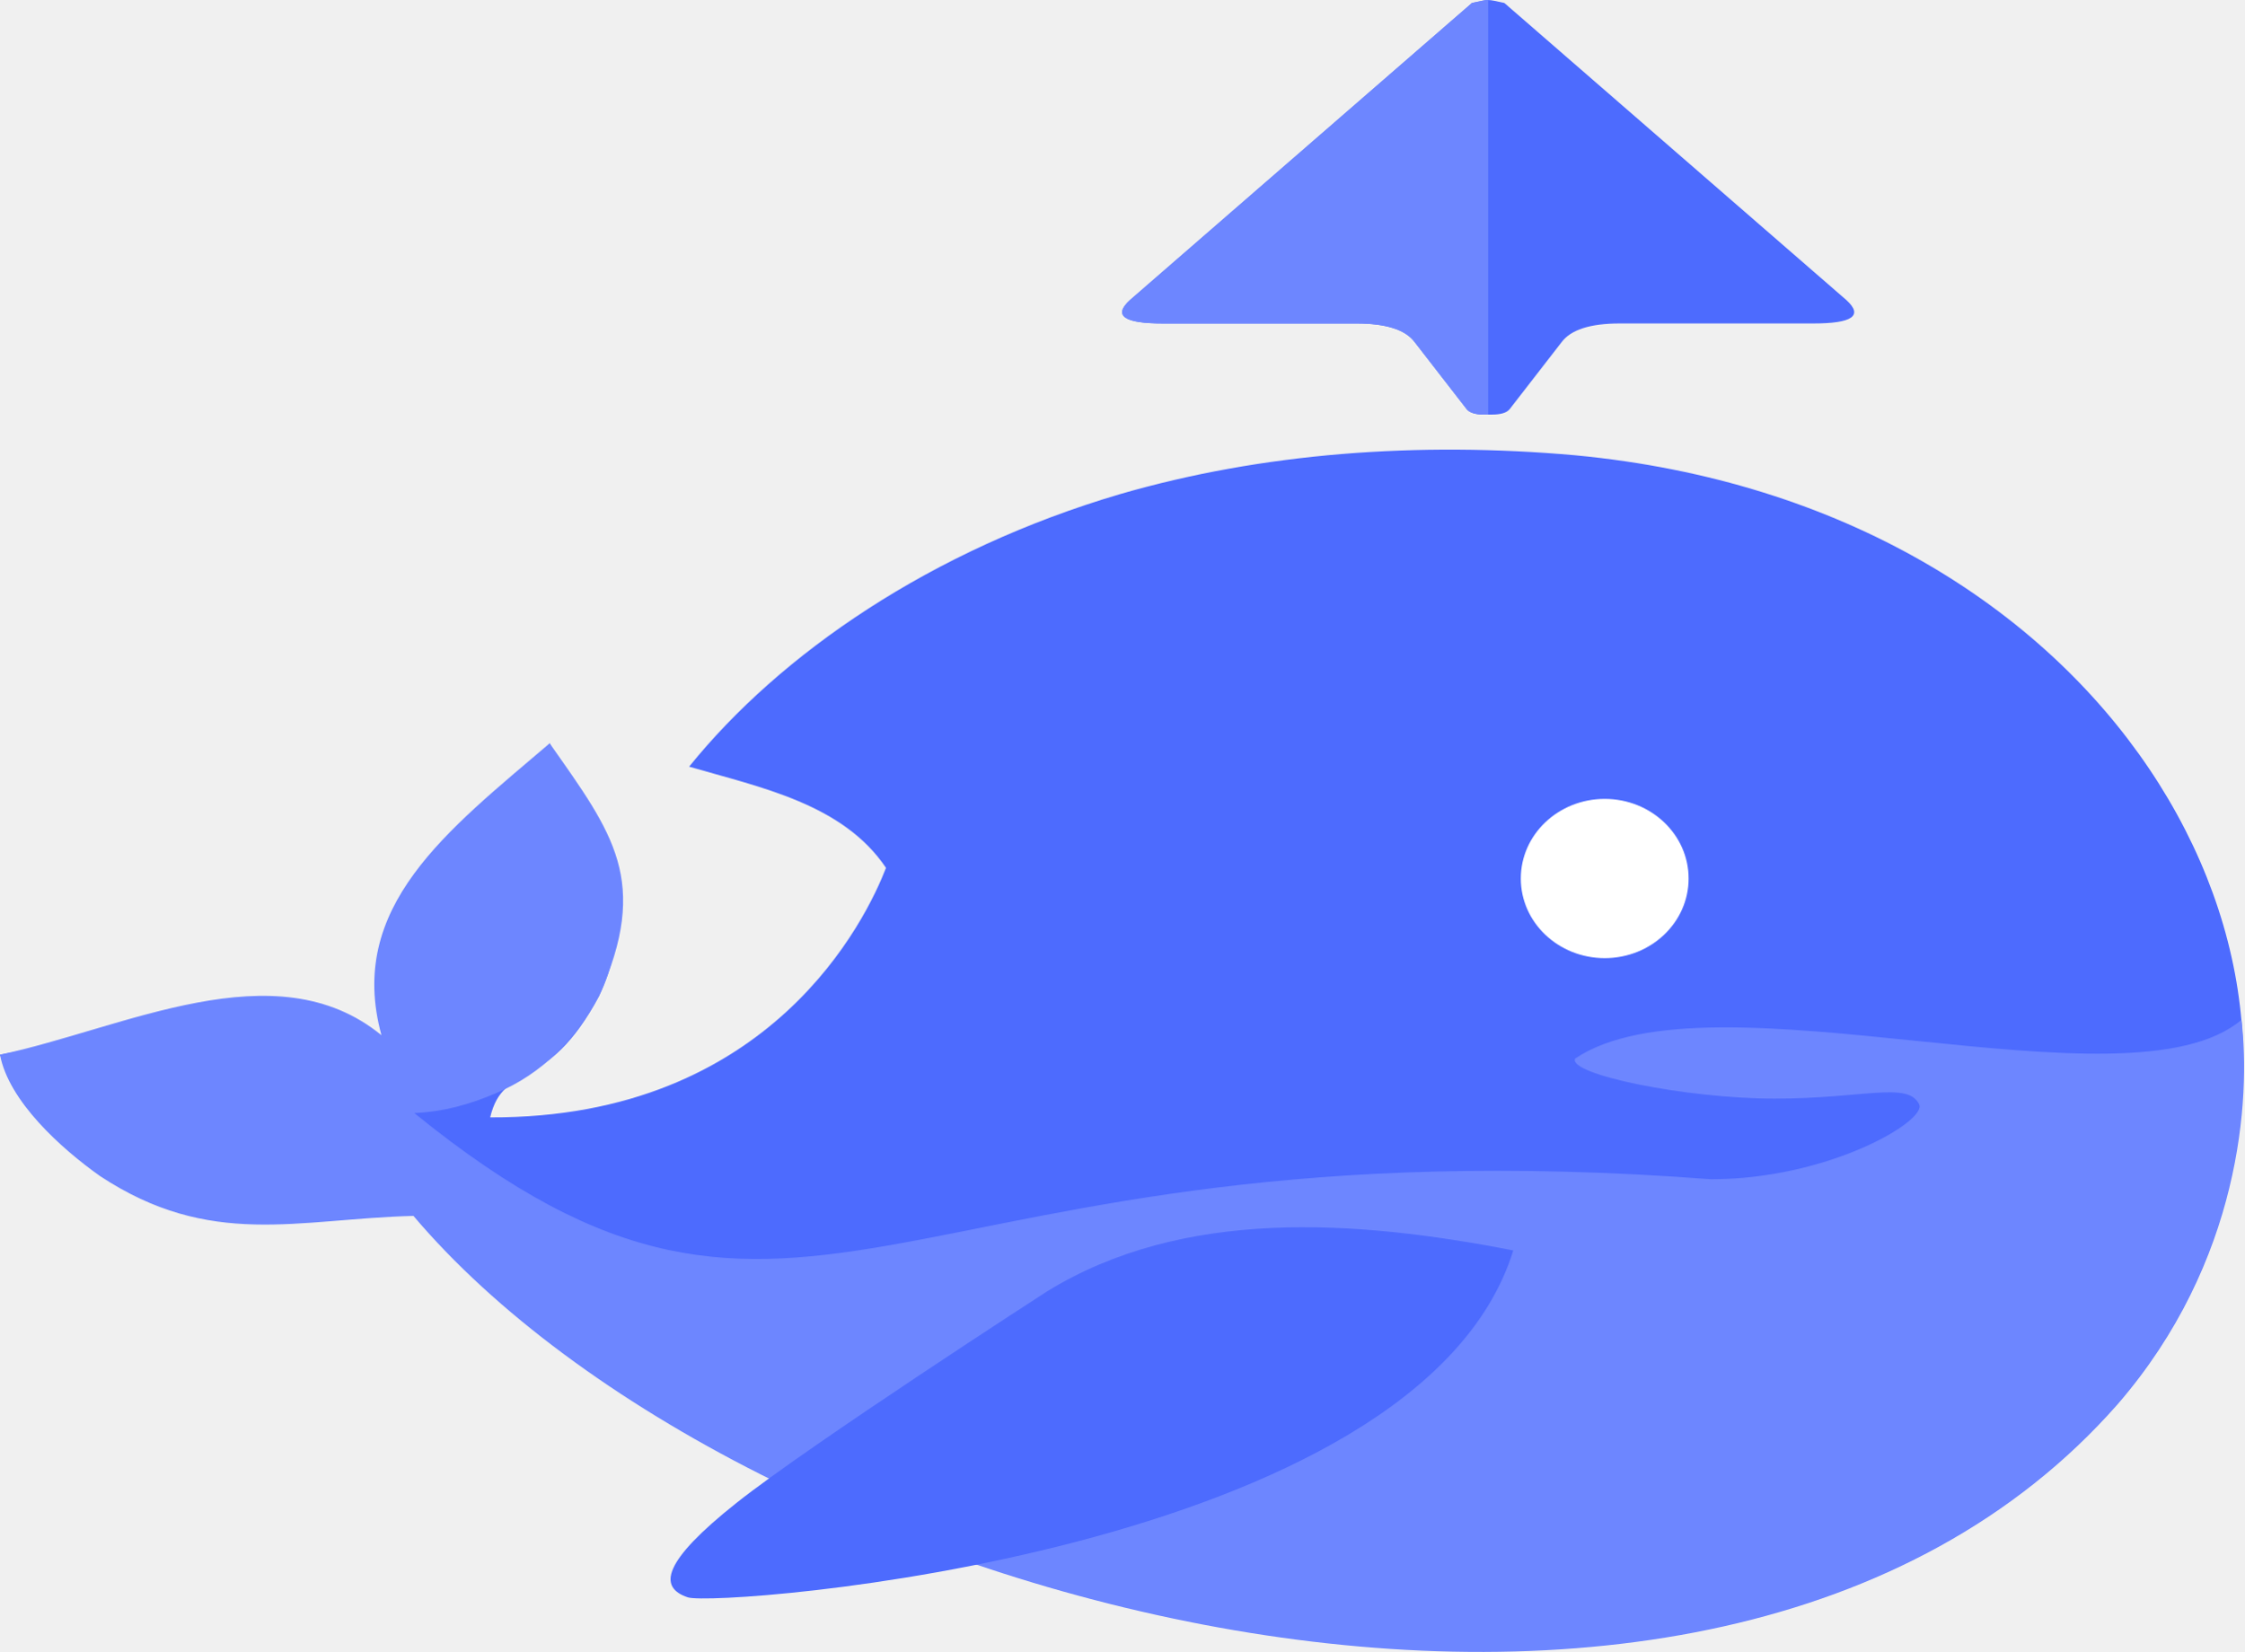
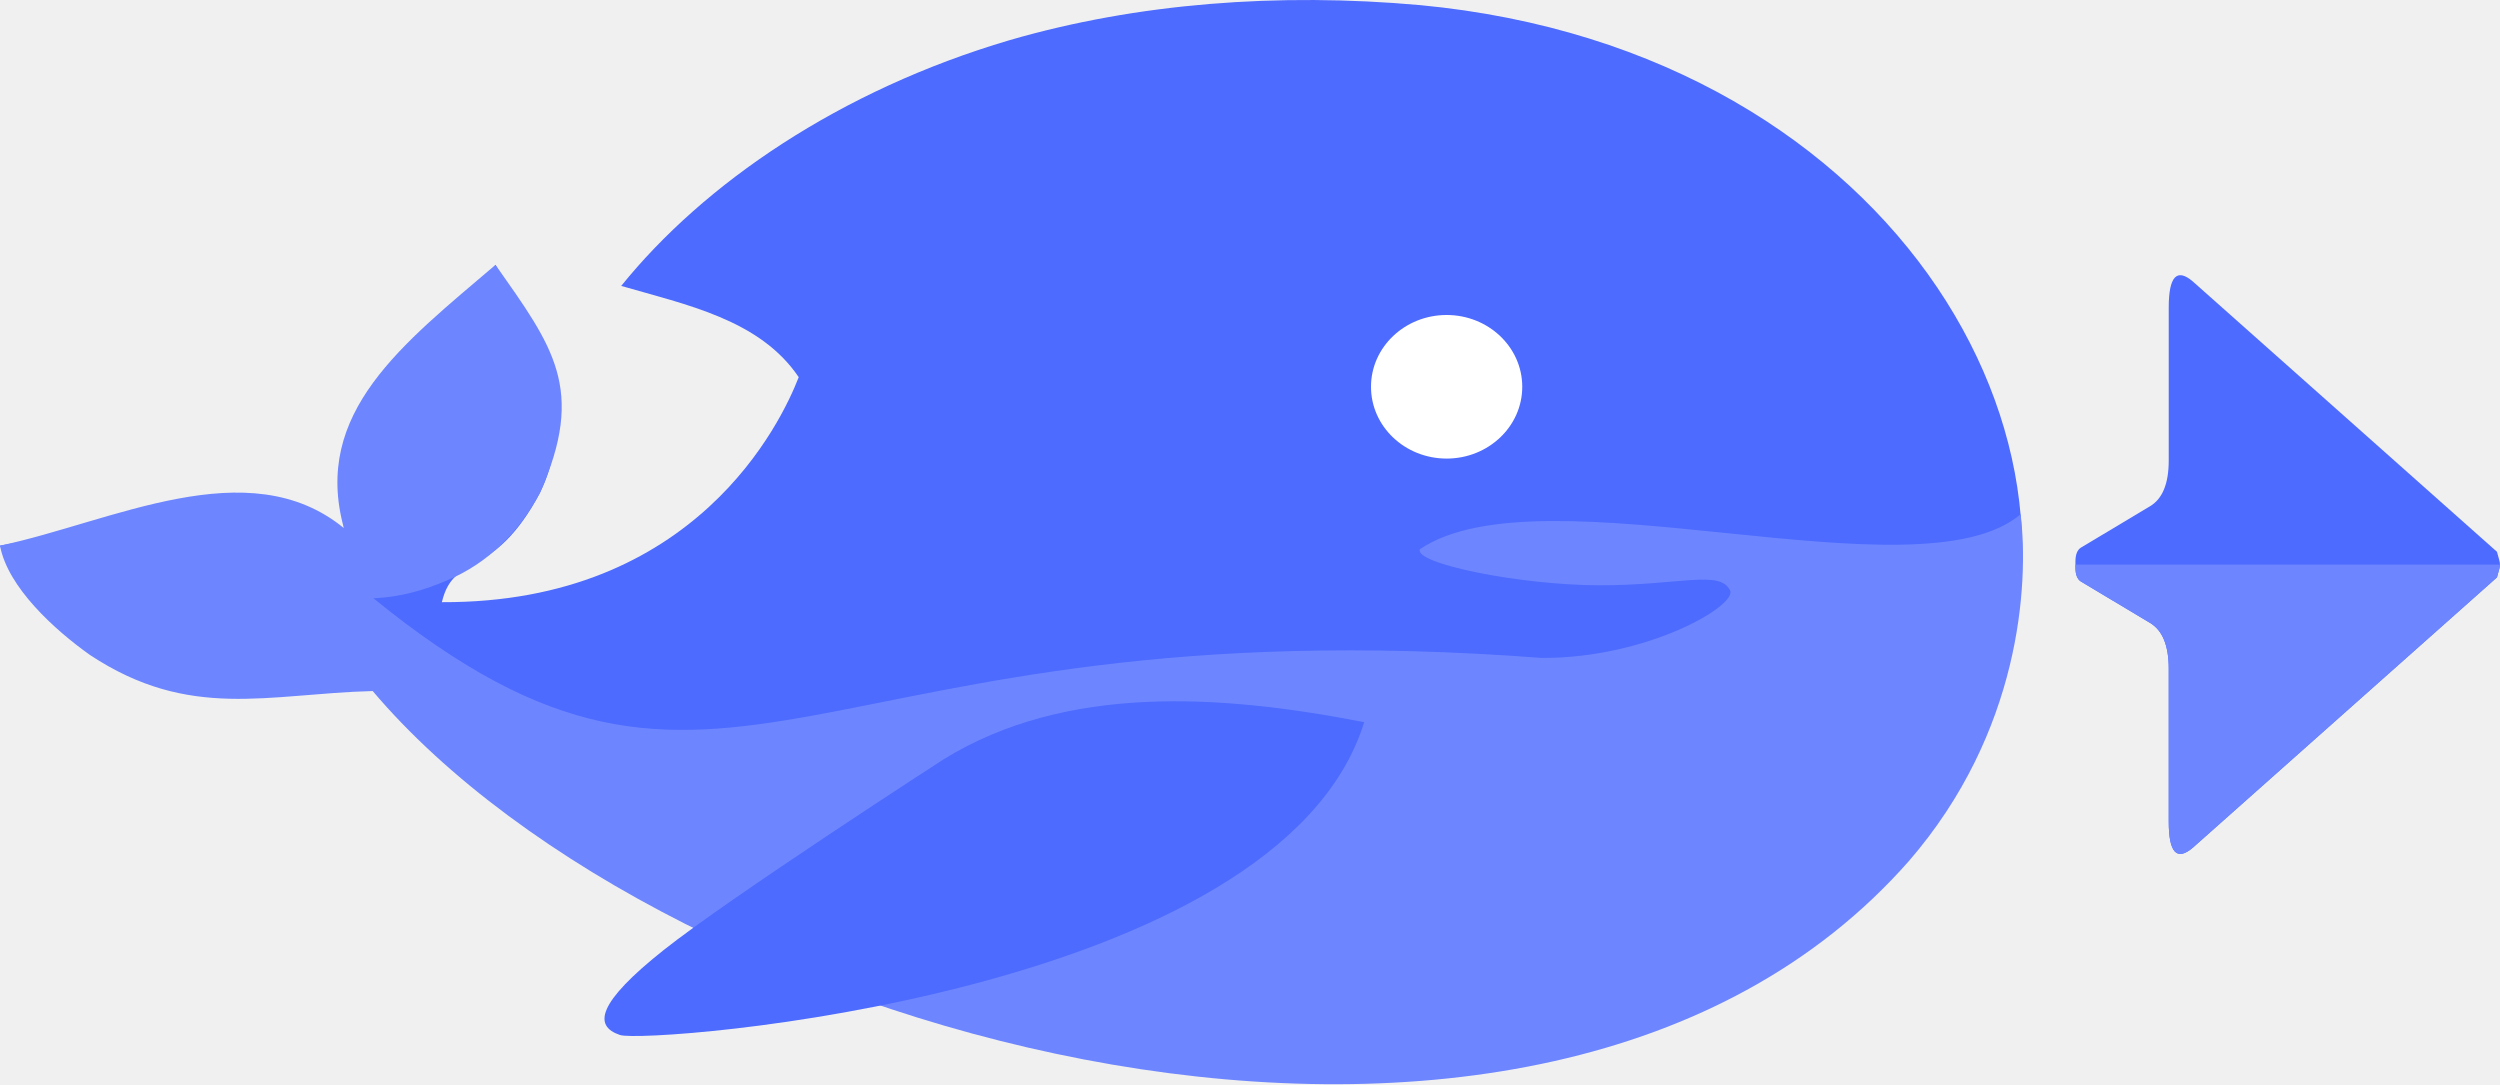
- <svg xmlns="http://www.w3.org/2000/svg" viewBox="-20 -20 547.091 402.86" width="547.091" height="402.86" version="1.1" id="svg5">
+ <svg xmlns="http://www.w3.org/2000/svg" viewBox="-20 -20 676.085 293.212" width="676.085" height="293.212" version="1.1" id="svg5">
  <defs id="defs5" />
-   <g id="g1" transform="matrix(1,0,0,0.9492616,-23.50846,-83.82988)">
+   <g id="g1" transform="matrix(1,0,0,0.9492616,-23.50846,-193.4772)">
    <path d="m 276.508,194.203 c -45.927,14.271 -82.715,40.906 -105,70 17.511,5.361 37.492,9.566 48,26 -4.706,12.835 -27.885,64.388 -96.5,64.1 3.253,-14.406 13.792,-5.915 26.5,-31.1 7.2,-15.5 3.895,-29.648 -0.905,-42.548 l -11.095,-22.452 c -15.868,22.028 -41.887,34.948 -41.2,63.4 l 0.2,11.6 -6.979,10.083 c -17.1,-7.6 -32.321,-16.883 -46.021,-13.083 l -5.2,1.1 -34.8,6.9 c 2.226,12.611 365.315,141.858 497.116,26.638 17.918,-15.041 33.214,34.621 36.518,28.539 42.045,-77.401 -18.102,-196.091 -149.634,-209.177 -38.2,-3.6 -76.4,-0.6 -111,10" fill="#4d6bfe" id="path1" />
    <path d="m 137.508,258.203 c -24.918,22.419 -49.627,42.02 -41,75 -25.887,-22.334 -62.847,-1.689 -93,5 2.1,11.9 14.841,24.049 24.341,31.149 26.964,18.772 48.103,11.042 76.45,10.269 79.83,99.291 315.251,168.406 415.435,48.436 30.143,-36.641 32.481,-78.713 30.227,-98.808 -27.647,24.729 -129.291,-13.601 -162.454,9.954 -1.842,4.032 26.943,10.285 48.713,10.285 21.77,0 32.394,-4.468 35.157,1.456 2.002,4.293 -22.261,19.322 -50.826,19.253 -200.131,-16.087 -219.769,65.38 -316.044,-16.994 7.227,-0.362 13.44,-2.198 19.9,-5.1 11.3,-5 19.6,-14 25.1,-24.9 12.543,-29.672 3.508,-41.738 -12,-65" fill="#6d86ff" id="path2" />
    <path d="m 258.805,398.992 c 0,0 -57.739,39.29 -75.779,54.384 -18.041,15.094 -19.107,21.693 -11.827,24.24 7.28,2.547 178.277,-10.946 201.236,-89.125 -38.946,-8 -80.602,-10.869 -113.629,10.501" fill="#4d6bfe" id="path3" style="stroke-width:1.116" />
    <circle cx="-394.725" cy="292.94" r="20.453" fill="#ffffff" id="circle3" style="stroke-width:1.461" transform="scale(-1,1)" />
  </g>
-   <g id="g5" transform="matrix(-1.793064,0,0,0.793478,649.9584,-22.84525)">
+   <g id="g5" transform="matrix(0,1.572551,-0.9011376,0,659.3161,-136.6983)">
    <path d="M 173.5,4.5 220,95.8 q 3.5,7.2 -4.5,7.2 h -26.3 q -6,0 -7.9,5.7 l -7.1,20.7 q -0.6,1.6 -2.4,1.6 h -1 q -1.8,0 -2.4,-1.6 l -7.1,-20.7 q -1.9,-5.7 -7.9,-5.7 h -26.3 q -8,0 -4.5,-7.2 L 169.1,4.5 c 2.5,-1.2 1.9,-1.2 4.4,0 z" fill="#4d6bfe" id="path4" />
    <path d="M 171.3,3.621 V 131 h 0.5 c 1.2,0 2,-0.533 2.4,-1.6 l 7.1,-20.7 c 1.267,-3.8 3.9,-5.7 7.9,-5.7 h 26.3 c 5.333,0 6.833,-2.4 4.5,-7.2 L 173.5,4.5 c -1.125,-0.546 -2.061,-1.054 -2.2,-0.879 z" fill="#6d86ff" id="path5" />
  </g>
</svg>
